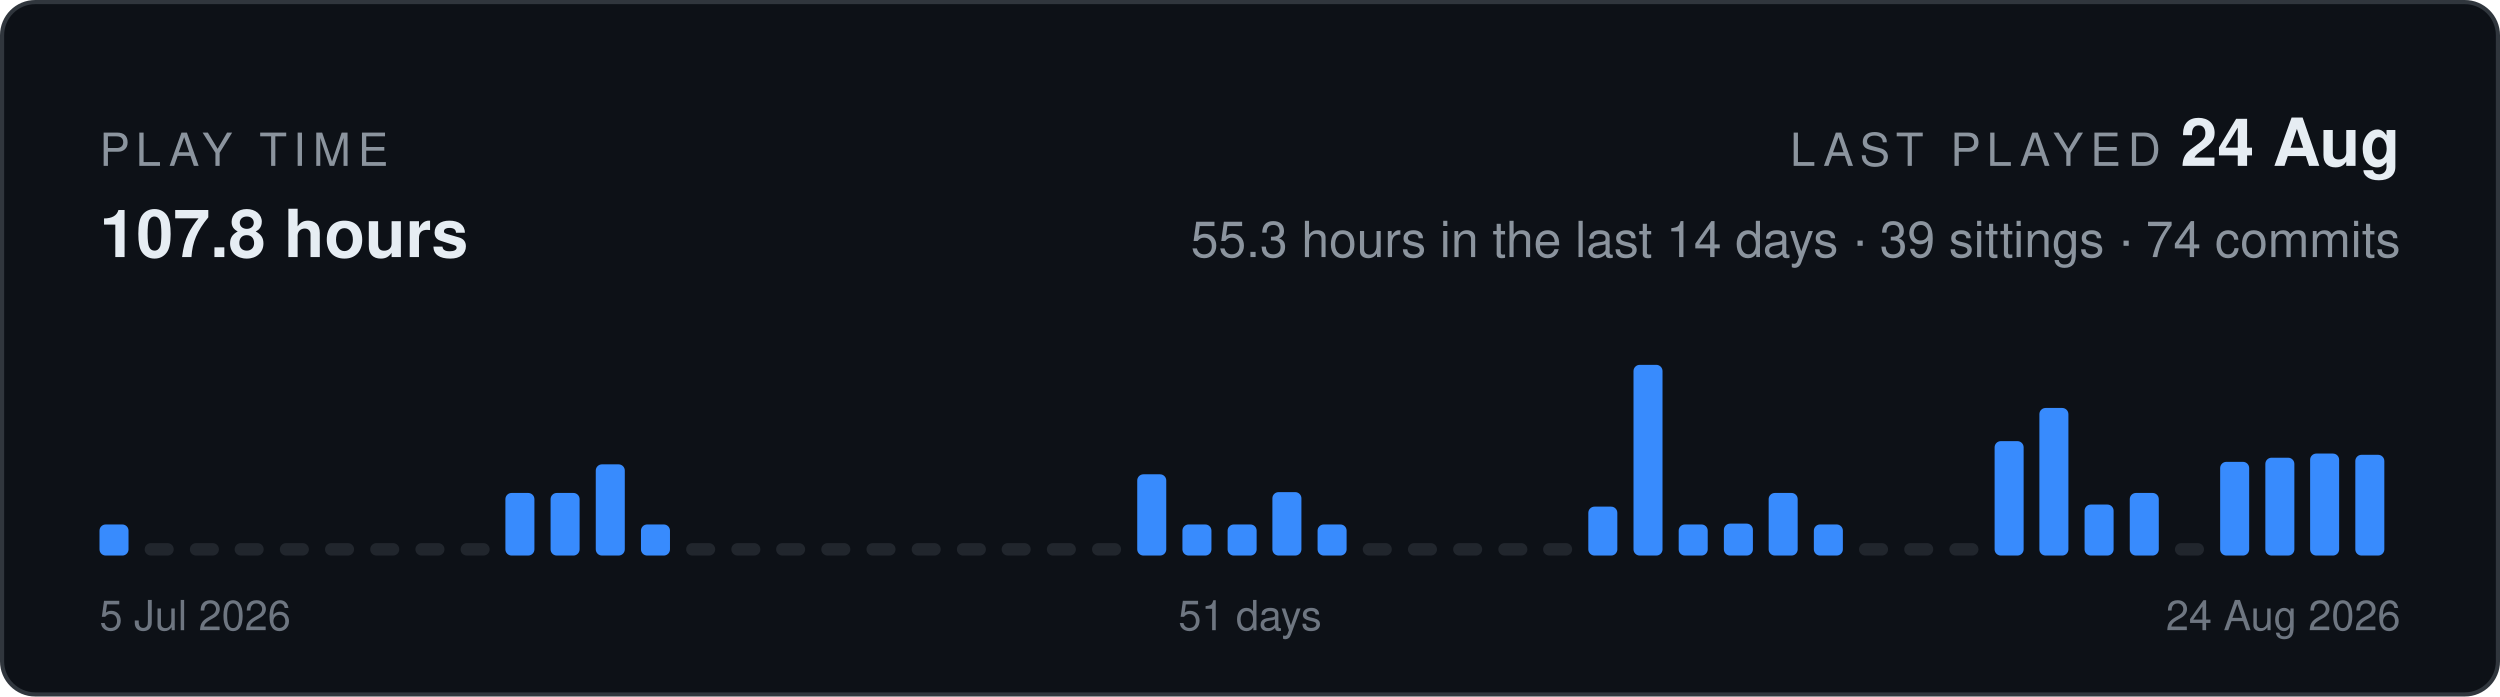
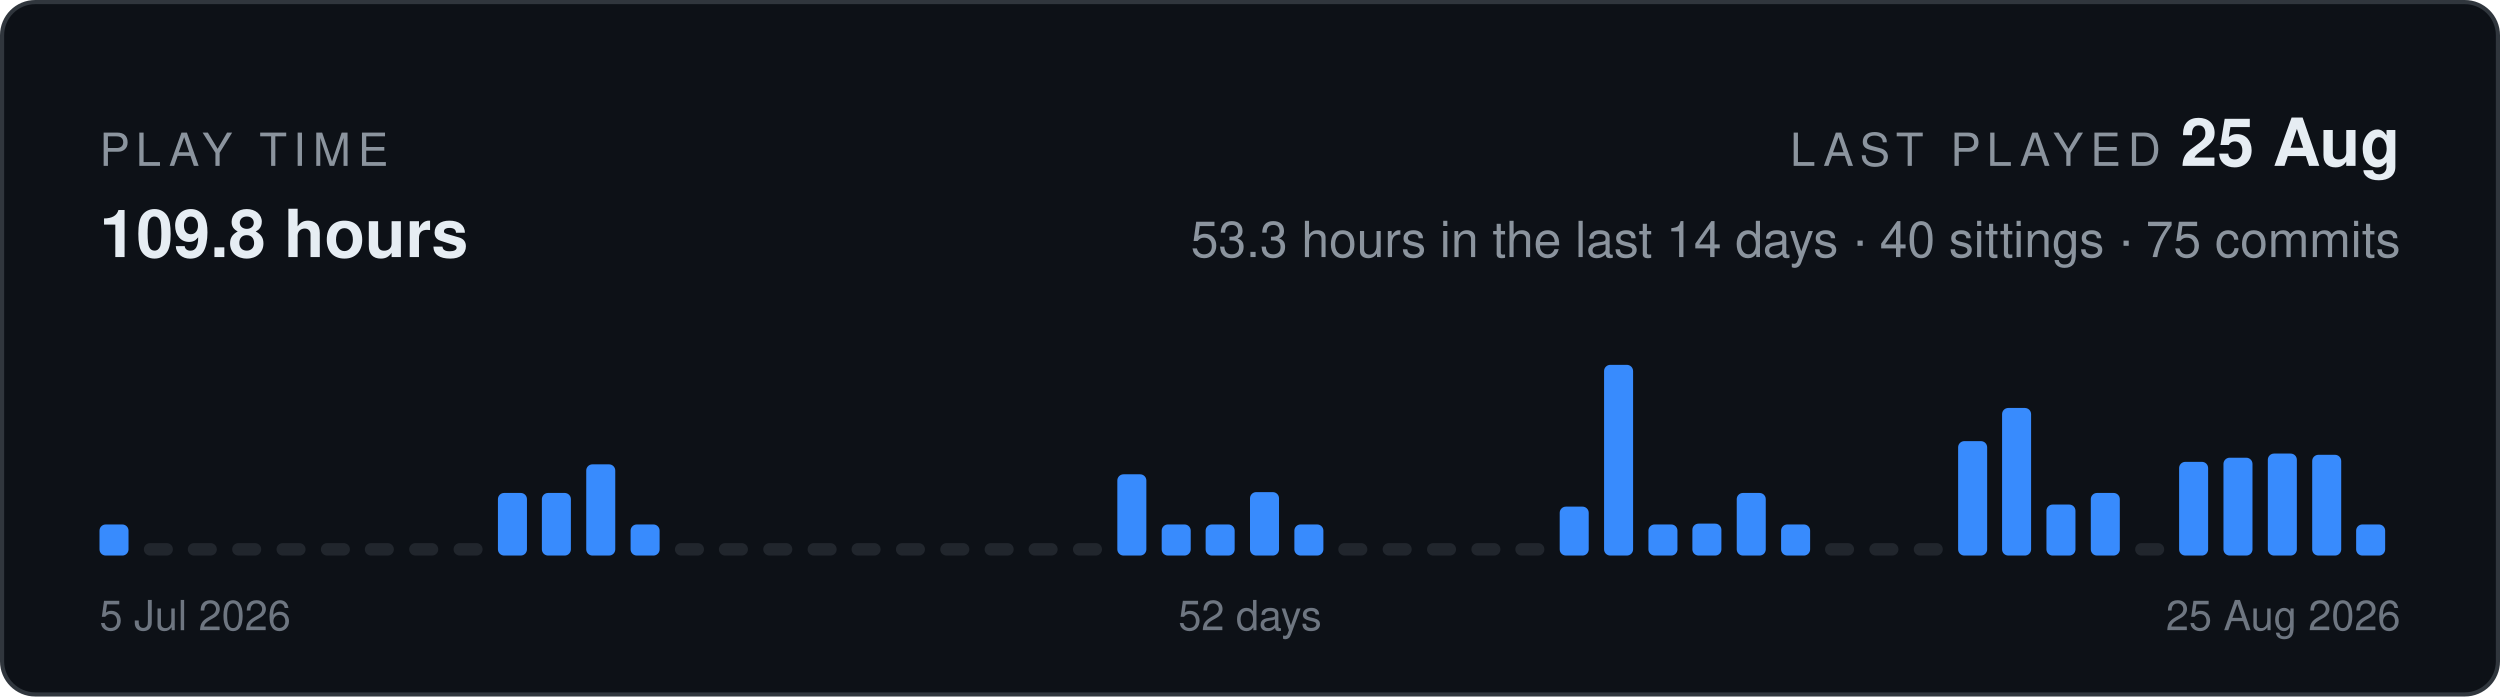
- <svg xmlns="http://www.w3.org/2000/svg" width="603" height="168" viewBox="0 0 603 168" role="img" aria-label="Play time: 107.8 hours over 74 commits, last played 24 Aug">
+ <svg xmlns="http://www.w3.org/2000/svg" width="603" height="168" viewBox="0 0 603 168" role="img" aria-label="Play time: 109.8 hours over 75 commits, last played 25 Aug">
  <style>
    .card { fill: #0d1117; stroke: #30363d }
    text { font-family: -apple-system, BlinkMacSystemFont, "Segoe UI", Helvetica, Arial, sans-serif }
    .label { font-size: 11px; letter-spacing: 1.7px; fill: #8b949e }
    .stat { font-size: 16px; font-weight: 600; letter-spacing: normal; fill: #e6edf3 }
    .note { font-size: 12px; fill: #8b949e }
    .axis { font-size: 10px; fill: #6e7681 }
    .bar { fill: #388bfd }
    .bar-quiet { fill: #21262d }
  </style>
  <rect class="card" x="0.5" y="0.5" width="602" height="167" rx="8" />
  <text class="label" x="24" y="40">PLAY TIME</text>
-   <text class="stat" x="24" y="62">107.8 hours</text>
-   <text class="label" x="579" y="40" text-anchor="end">LAST PLAYED <tspan class="stat">24 Aug</tspan>
+   <text class="stat" x="24" y="62">109.8 hours</text>
+   <text class="label" x="579" y="40" text-anchor="end">LAST PLAYED <tspan class="stat">25 Aug</tspan>
  </text>
-   <text class="note" x="579" y="62" text-anchor="end">55.3 hours in the last 14 days   ·   39 sittings   ·   74 commits</text>
+   <text class="note" x="579" y="62" text-anchor="end">53.3 hours in the last 14 days   ·   40 sittings   ·   75 commits</text>
  <rect class="bar" x="24.0" y="126.5" width="7" height="7.5" rx="1.5" />
-   <rect class="bar-quiet" x="34.9" y="131.0" width="7" height="3.0" rx="1.5" />
-   <rect class="bar-quiet" x="45.8" y="131.0" width="7" height="3.0" rx="1.5" />
-   <rect class="bar-quiet" x="56.6" y="131.0" width="7" height="3.0" rx="1.5" />
-   <rect class="bar-quiet" x="67.5" y="131.0" width="7" height="3.0" rx="1.5" />
-   <rect class="bar-quiet" x="78.4" y="131.0" width="7" height="3.0" rx="1.5" />
-   <rect class="bar-quiet" x="89.3" y="131.0" width="7" height="3.0" rx="1.5" />
-   <rect class="bar-quiet" x="100.2" y="131.0" width="7" height="3.0" rx="1.5" />
-   <rect class="bar-quiet" x="111.1" y="131.0" width="7" height="3.0" rx="1.5" />
-   <rect class="bar" x="121.9" y="118.9" width="7" height="15.1" rx="1.5" />
-   <rect class="bar" x="132.8" y="118.9" width="7" height="15.1" rx="1.5" />
-   <rect class="bar" x="143.7" y="112.0" width="7" height="22.0" rx="1.5" />
-   <rect class="bar" x="154.6" y="126.5" width="7" height="7.5" rx="1.5" />
-   <rect class="bar-quiet" x="165.5" y="131.0" width="7" height="3.0" rx="1.5" />
-   <rect class="bar-quiet" x="176.4" y="131.0" width="7" height="3.0" rx="1.5" />
-   <rect class="bar-quiet" x="187.2" y="131.0" width="7" height="3.0" rx="1.5" />
-   <rect class="bar-quiet" x="198.1" y="131.0" width="7" height="3.0" rx="1.5" />
-   <rect class="bar-quiet" x="209.0" y="131.0" width="7" height="3.0" rx="1.5" />
-   <rect class="bar-quiet" x="219.9" y="131.0" width="7" height="3.0" rx="1.5" />
-   <rect class="bar-quiet" x="230.8" y="131.0" width="7" height="3.0" rx="1.5" />
-   <rect class="bar-quiet" x="241.6" y="131.0" width="7" height="3.0" rx="1.5" />
-   <rect class="bar-quiet" x="252.5" y="131.0" width="7" height="3.0" rx="1.5" />
-   <rect class="bar-quiet" x="263.4" y="131.0" width="7" height="3.0" rx="1.5" />
-   <rect class="bar" x="274.3" y="114.4" width="7" height="19.6" rx="1.5" />
-   <rect class="bar" x="285.2" y="126.5" width="7" height="7.5" rx="1.5" />
-   <rect class="bar" x="296.1" y="126.5" width="7" height="7.5" rx="1.5" />
-   <rect class="bar" x="306.9" y="118.7" width="7" height="15.3" rx="1.5" />
-   <rect class="bar" x="317.8" y="126.5" width="7" height="7.5" rx="1.5" />
-   <rect class="bar-quiet" x="328.7" y="131.0" width="7" height="3.0" rx="1.5" />
-   <rect class="bar-quiet" x="339.6" y="131.0" width="7" height="3.0" rx="1.5" />
-   <rect class="bar-quiet" x="350.5" y="131.0" width="7" height="3.0" rx="1.5" />
-   <rect class="bar-quiet" x="361.4" y="131.0" width="7" height="3.0" rx="1.5" />
-   <rect class="bar-quiet" x="372.2" y="131.0" width="7" height="3.0" rx="1.5" />
-   <rect class="bar" x="383.1" y="122.2" width="7" height="11.8" rx="1.5" />
-   <rect class="bar" x="394.0" y="88.0" width="7" height="46.0" rx="1.5" />
-   <rect class="bar" x="404.9" y="126.5" width="7" height="7.5" rx="1.5" />
-   <rect class="bar" x="415.8" y="126.3" width="7" height="7.7" rx="1.5" />
-   <rect class="bar" x="426.6" y="118.9" width="7" height="15.1" rx="1.5" />
-   <rect class="bar" x="437.5" y="126.5" width="7" height="7.5" rx="1.5" />
-   <rect class="bar-quiet" x="448.4" y="131.0" width="7" height="3.0" rx="1.5" />
-   <rect class="bar-quiet" x="459.3" y="131.0" width="7" height="3.0" rx="1.5" />
-   <rect class="bar-quiet" x="470.2" y="131.0" width="7" height="3.0" rx="1.5" />
-   <rect class="bar" x="481.1" y="106.4" width="7" height="27.6" rx="1.5" />
-   <rect class="bar" x="491.9" y="98.4" width="7" height="35.6" rx="1.5" />
-   <rect class="bar" x="502.8" y="121.7" width="7" height="12.3" rx="1.5" />
-   <rect class="bar" x="513.7" y="118.9" width="7" height="15.1" rx="1.5" />
-   <rect class="bar-quiet" x="524.6" y="131.0" width="7" height="3.0" rx="1.5" />
-   <rect class="bar" x="535.5" y="111.4" width="7" height="22.6" rx="1.5" />
-   <rect class="bar" x="546.4" y="110.4" width="7" height="23.6" rx="1.5" />
-   <rect class="bar" x="557.2" y="109.4" width="7" height="24.6" rx="1.5" />
-   <rect class="bar" x="568.1" y="109.7" width="7" height="24.3" rx="1.5" />
+   <rect class="bar-quiet" x="34.7" y="131.0" width="7" height="3.0" rx="1.5" />
+   <rect class="bar-quiet" x="45.3" y="131.0" width="7" height="3.0" rx="1.5" />
+   <rect class="bar-quiet" x="56.0" y="131.0" width="7" height="3.0" rx="1.5" />
+   <rect class="bar-quiet" x="66.7" y="131.0" width="7" height="3.0" rx="1.5" />
+   <rect class="bar-quiet" x="77.4" y="131.0" width="7" height="3.0" rx="1.5" />
+   <rect class="bar-quiet" x="88.0" y="131.0" width="7" height="3.0" rx="1.5" />
+   <rect class="bar-quiet" x="98.7" y="131.0" width="7" height="3.0" rx="1.5" />
+   <rect class="bar-quiet" x="109.4" y="131.0" width="7" height="3.0" rx="1.5" />
+   <rect class="bar" x="120.1" y="118.9" width="7" height="15.1" rx="1.5" />
+   <rect class="bar" x="130.7" y="118.9" width="7" height="15.1" rx="1.5" />
+   <rect class="bar" x="141.4" y="112.0" width="7" height="22.0" rx="1.5" />
+   <rect class="bar" x="152.1" y="126.5" width="7" height="7.5" rx="1.5" />
+   <rect class="bar-quiet" x="162.8" y="131.0" width="7" height="3.0" rx="1.5" />
+   <rect class="bar-quiet" x="173.4" y="131.0" width="7" height="3.0" rx="1.5" />
+   <rect class="bar-quiet" x="184.1" y="131.0" width="7" height="3.0" rx="1.5" />
+   <rect class="bar-quiet" x="194.8" y="131.0" width="7" height="3.0" rx="1.5" />
+   <rect class="bar-quiet" x="205.4" y="131.0" width="7" height="3.0" rx="1.5" />
+   <rect class="bar-quiet" x="216.1" y="131.0" width="7" height="3.0" rx="1.5" />
+   <rect class="bar-quiet" x="226.8" y="131.0" width="7" height="3.0" rx="1.5" />
+   <rect class="bar-quiet" x="237.5" y="131.0" width="7" height="3.0" rx="1.5" />
+   <rect class="bar-quiet" x="248.1" y="131.0" width="7" height="3.0" rx="1.5" />
+   <rect class="bar-quiet" x="258.8" y="131.0" width="7" height="3.0" rx="1.5" />
+   <rect class="bar" x="269.5" y="114.4" width="7" height="19.6" rx="1.5" />
+   <rect class="bar" x="280.2" y="126.5" width="7" height="7.5" rx="1.5" />
+   <rect class="bar" x="290.8" y="126.5" width="7" height="7.5" rx="1.5" />
+   <rect class="bar" x="301.5" y="118.7" width="7" height="15.3" rx="1.5" />
+   <rect class="bar" x="312.2" y="126.5" width="7" height="7.5" rx="1.5" />
+   <rect class="bar-quiet" x="322.8" y="131.0" width="7" height="3.0" rx="1.5" />
+   <rect class="bar-quiet" x="333.5" y="131.0" width="7" height="3.0" rx="1.5" />
+   <rect class="bar-quiet" x="344.2" y="131.0" width="7" height="3.0" rx="1.5" />
+   <rect class="bar-quiet" x="354.9" y="131.0" width="7" height="3.0" rx="1.5" />
+   <rect class="bar-quiet" x="365.5" y="131.0" width="7" height="3.0" rx="1.5" />
+   <rect class="bar" x="376.2" y="122.2" width="7" height="11.8" rx="1.5" />
+   <rect class="bar" x="386.9" y="88.0" width="7" height="46.0" rx="1.5" />
+   <rect class="bar" x="397.6" y="126.5" width="7" height="7.5" rx="1.5" />
+   <rect class="bar" x="408.2" y="126.3" width="7" height="7.7" rx="1.5" />
+   <rect class="bar" x="418.9" y="118.9" width="7" height="15.1" rx="1.5" />
+   <rect class="bar" x="429.6" y="126.5" width="7" height="7.5" rx="1.5" />
+   <rect class="bar-quiet" x="440.2" y="131.0" width="7" height="3.0" rx="1.5" />
+   <rect class="bar-quiet" x="450.9" y="131.0" width="7" height="3.0" rx="1.5" />
+   <rect class="bar-quiet" x="461.6" y="131.0" width="7" height="3.0" rx="1.5" />
+   <rect class="bar" x="472.3" y="106.4" width="7" height="27.6" rx="1.5" />
+   <rect class="bar" x="482.9" y="98.4" width="7" height="35.6" rx="1.5" />
+   <rect class="bar" x="493.6" y="121.7" width="7" height="12.3" rx="1.5" />
+   <rect class="bar" x="504.3" y="118.9" width="7" height="15.1" rx="1.5" />
+   <rect class="bar-quiet" x="515.0" y="131.0" width="7" height="3.0" rx="1.5" />
+   <rect class="bar" x="525.6" y="111.4" width="7" height="22.6" rx="1.5" />
+   <rect class="bar" x="536.3" y="110.4" width="7" height="23.6" rx="1.5" />
+   <rect class="bar" x="547.0" y="109.4" width="7" height="24.6" rx="1.5" />
+   <rect class="bar" x="557.7" y="109.7" width="7" height="24.3" rx="1.5" />
+   <rect class="bar" x="568.3" y="126.5" width="7" height="7.5" rx="1.5" />
  <text class="axis" x="24" y="152">5 Jul 2026</text>
-   <text class="axis" x="301.5" y="152" text-anchor="middle">51 days</text>
-   <text class="axis" x="579" y="152" text-anchor="end">24 Aug 2026</text>
+   <text class="axis" x="301.5" y="152" text-anchor="middle">52 days</text>
+   <text class="axis" x="579" y="152" text-anchor="end">25 Aug 2026</text>
</svg>
